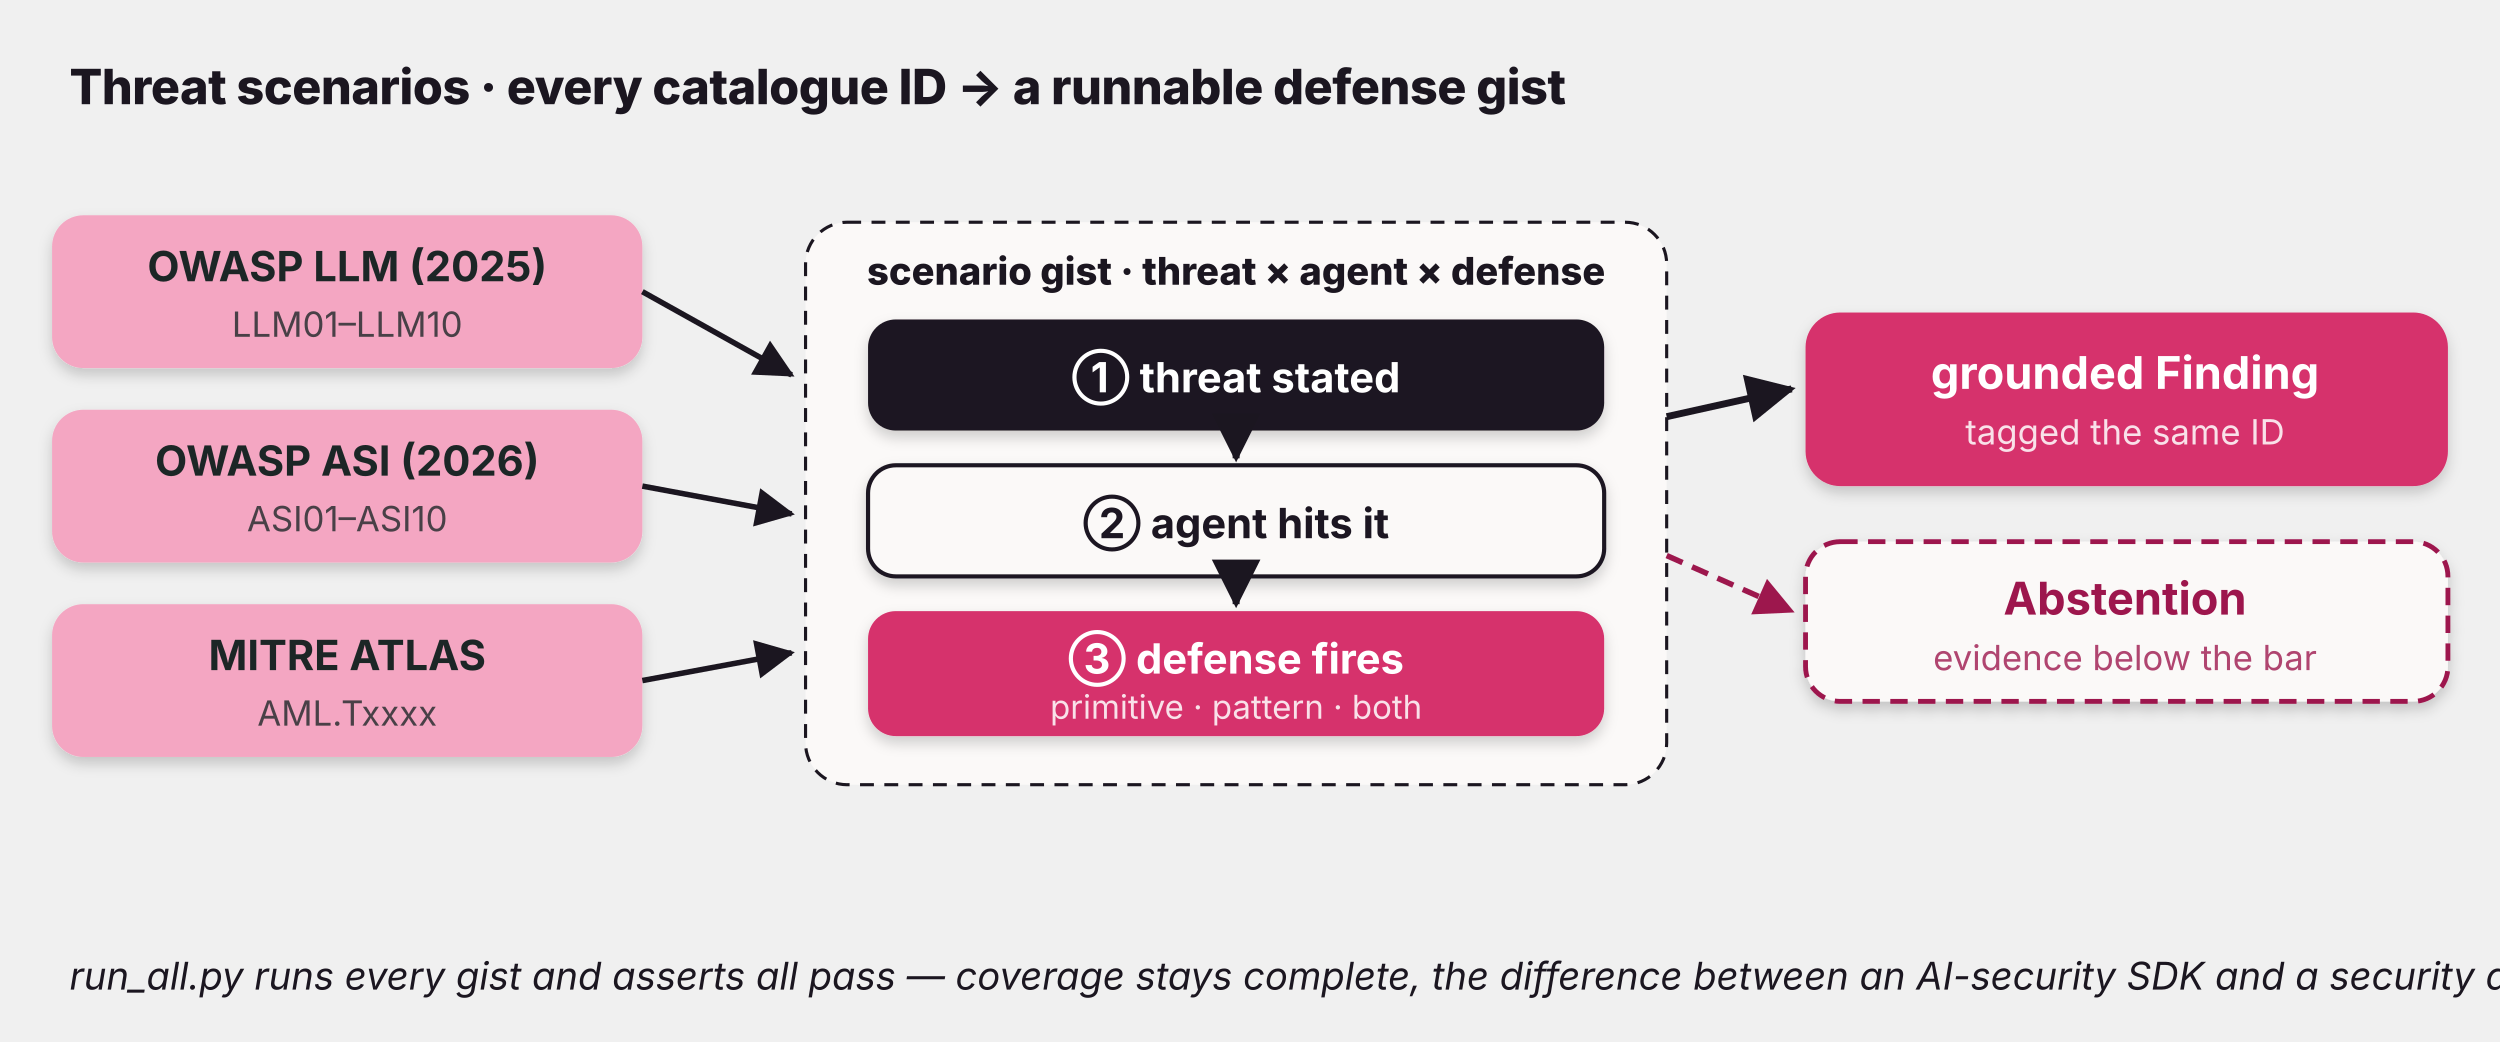
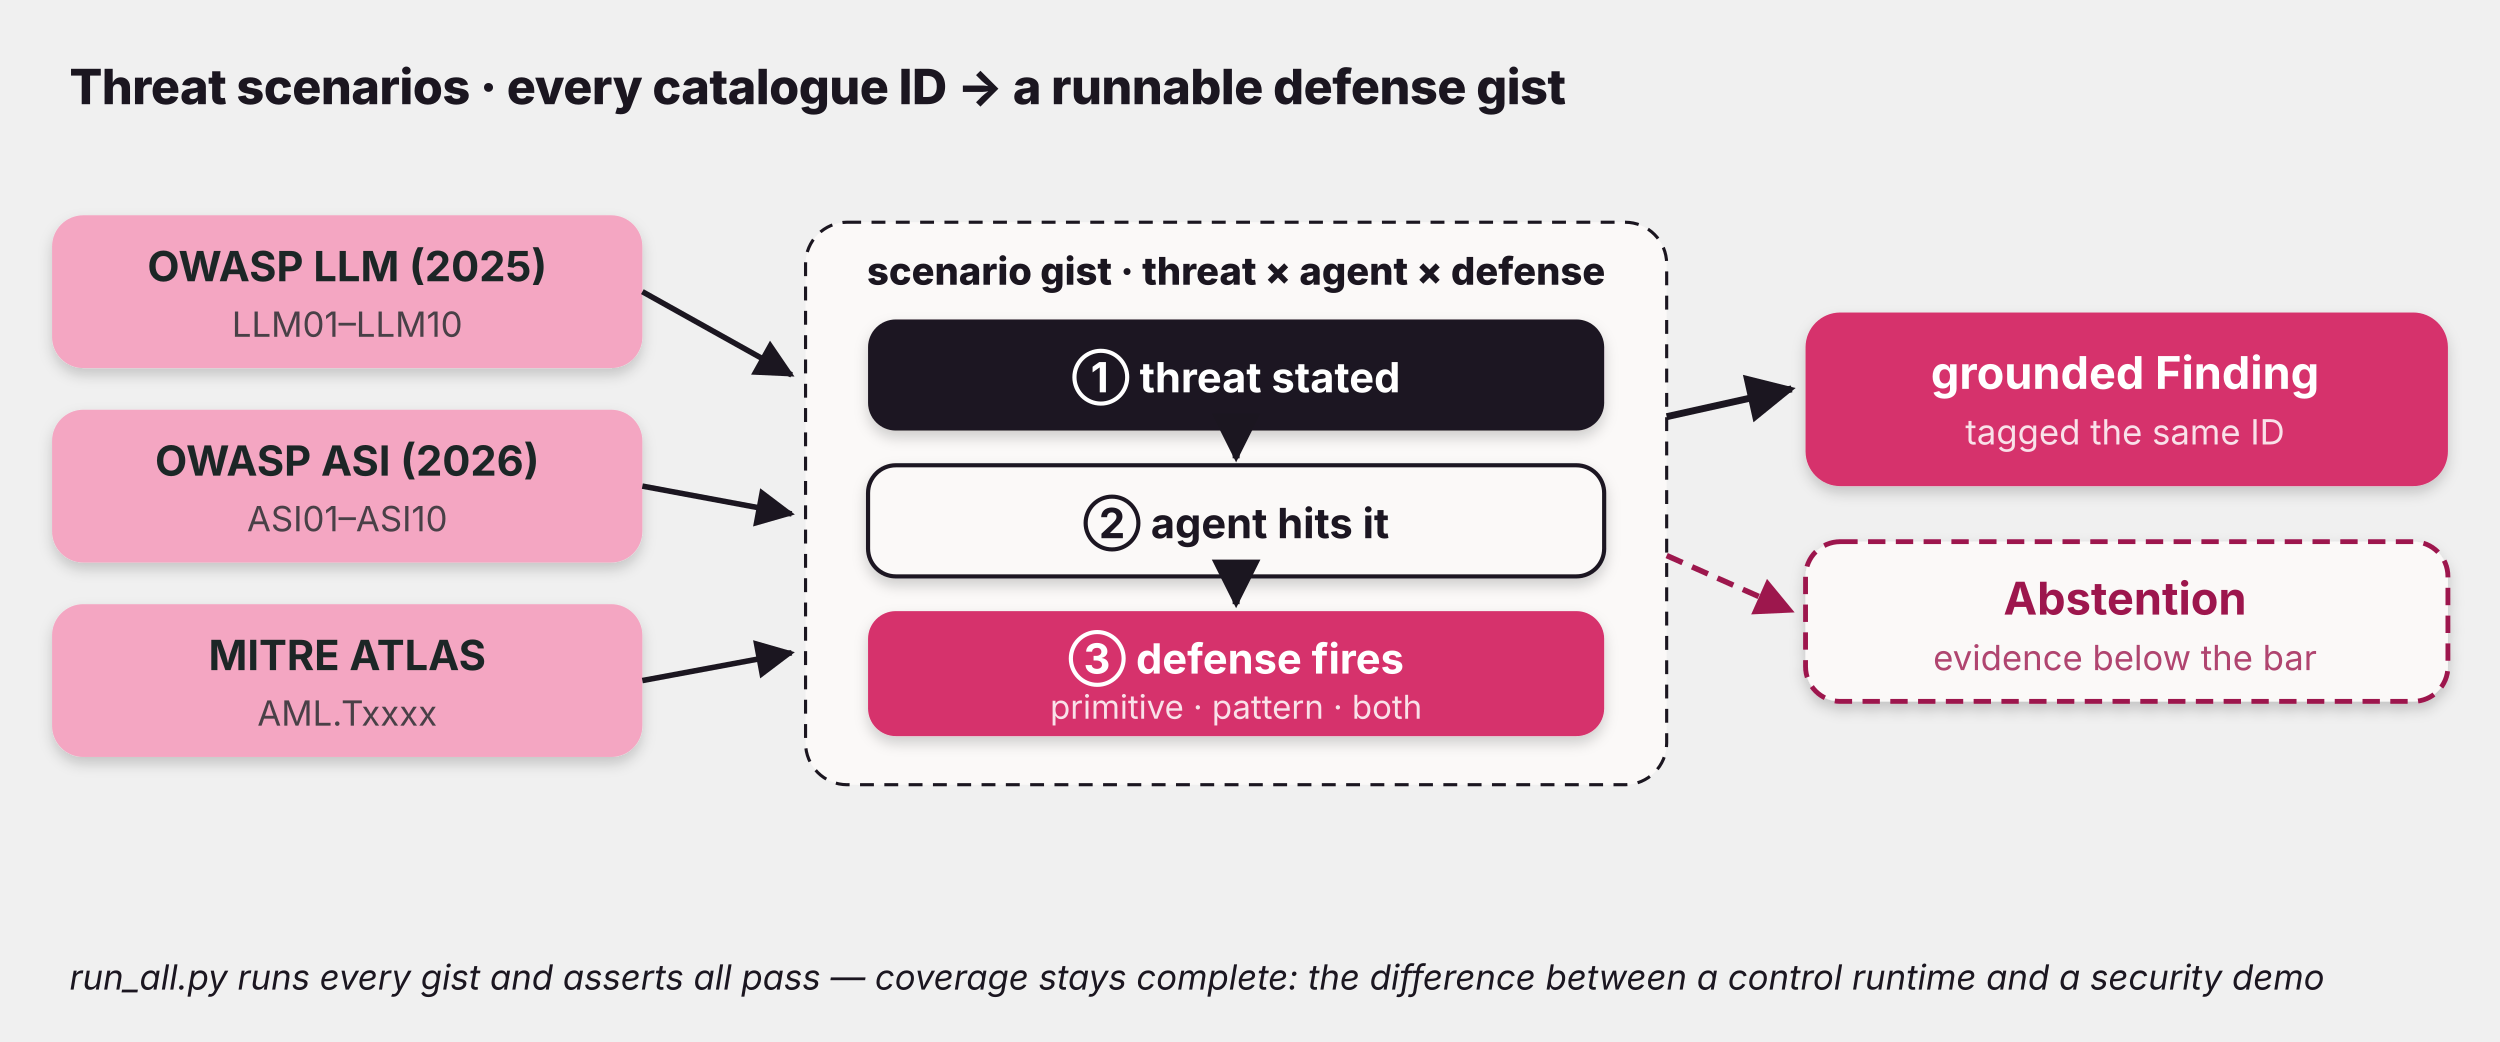
<svg xmlns="http://www.w3.org/2000/svg" viewBox="0 0 720 300" font-family="-apple-system, BlinkMacSystemFont, 'Inter', sans-serif" shape-rendering="geometricPrecision">
  <defs>
    <filter id="sh" x="-20%" y="-20%" width="140%" height="140%">
      <feGaussianBlur in="SourceAlpha" stdDeviation="2" />
      <feOffset dx="0" dy="2" />
      <feComponentTransfer>
        <feFuncA type="linear" slope="0.18" />
      </feComponentTransfer>
      <feMerge>
        <feMergeNode />
        <feMergeNode in="SourceGraphic" />
      </feMerge>
    </filter>
    <marker id="a" viewBox="0 0 12 12" refX="11" refY="6" markerWidth="7" markerHeight="7" orient="auto-start-reverse">
      <path d="M 0,0 L 12,6 L 0,12 z" fill="#1B1620" />
    </marker>
    <marker id="am" viewBox="0 0 12 12" refX="11" refY="6" markerWidth="7" markerHeight="7" orient="auto-start-reverse">
      <path d="M 0,0 L 12,6 L 0,12 z" fill="#9D174D" />
    </marker>
  </defs>
  <text x="20" y="30" font-size="14" font-weight="800" fill="#1B1620" letter-spacing="-0.01em">Threat scenarios · every catalogue ID → a runnable defense gist</text>
  <g filter="url(#sh)">
    <rect x="15" y="62" width="170" height="44" rx="9" fill="#F4A6C2" />
    <text x="100" y="81" text-anchor="middle" font-size="12" font-weight="700" fill="#1F2828">OWASP LLM (2025)</text>
    <text x="100" y="97" text-anchor="middle" font-size="10" fill="#1F2828" opacity="0.8">LLM01–LLM10</text>
    <rect x="15" y="118" width="170" height="44" rx="9" fill="#F4A6C2" />
    <text x="100" y="137" text-anchor="middle" font-size="12" font-weight="700" fill="#1F2828">OWASP ASI (2026)</text>
    <text x="100" y="153" text-anchor="middle" font-size="10" fill="#1F2828" opacity="0.8">ASI01–ASI10</text>
    <rect x="15" y="174" width="170" height="44" rx="9" fill="#F4A6C2" />
    <text x="100" y="193" text-anchor="middle" font-size="12" font-weight="700" fill="#1F2828">MITRE ATLAS</text>
    <text x="100" y="209" text-anchor="middle" font-size="10" fill="#1F2828" opacity="0.8">AML.Txxxx</text>
  </g>
  <rect x="232" y="64" width="248" height="162" rx="12" fill="#FBF9F8" stroke="#1B1620" stroke-width="0.9" stroke-dasharray="4,3" />
  <text x="356" y="82" text-anchor="middle" font-size="11" font-weight="800" fill="#1B1620">scenario gist · threat × agent × defense</text>
  <g filter="url(#sh)">
    <rect x="250" y="92" width="212" height="32" rx="8" fill="#1B1620" />
    <text x="356" y="113" text-anchor="middle" font-size="12" font-weight="700" fill="#FFFFFF">① threat stated</text>
    <rect x="250" y="134" width="212" height="32" rx="8" fill="#FBF9F8" stroke="#1B1620" stroke-width="1.2" />
    <text x="356" y="155" text-anchor="middle" font-size="12" font-weight="700" fill="#1B1620">② agent hits it</text>
    <rect x="250" y="176" width="212" height="36" rx="8" fill="#D6336C" />
    <text x="356" y="194" text-anchor="middle" font-size="12" font-weight="700" fill="#FFFFFF">③ defense fires</text>
    <text x="356" y="207" text-anchor="middle" font-size="9.5" fill="#FFFFFF" opacity="0.85">primitive · pattern · both</text>
  </g>
  <line x1="356" y1="124" x2="356" y2="132" stroke="#1B1620" stroke-width="2" marker-end="url(#a)" />
  <line x1="356" y1="166" x2="356" y2="174" stroke="#1B1620" stroke-width="2" marker-end="url(#a)" />
  <line x1="185" y1="84" x2="228" y2="108" stroke="#1B1620" stroke-width="1.6" marker-end="url(#a)" />
  <line x1="185" y1="140" x2="228" y2="148" stroke="#1B1620" stroke-width="1.6" marker-end="url(#a)" />
  <line x1="185" y1="196" x2="228" y2="188" stroke="#1B1620" stroke-width="1.6" marker-end="url(#a)" />
  <g filter="url(#sh)">
    <rect x="520" y="90" width="185" height="50" rx="10" fill="#D6336C" />
    <text x="612" y="112" text-anchor="middle" font-size="13" font-weight="700" fill="#FFFFFF">grounded Finding</text>
    <text x="612" y="128" text-anchor="middle" font-size="10" fill="#FFFFFF" opacity="0.85">tagged the same ID</text>
  </g>
  <g filter="url(#sh)">
    <rect x="520" y="156" width="185" height="46" rx="10" fill="#FBF9F8" stroke="#9D174D" stroke-width="1.4" stroke-dasharray="5,3" />
    <text x="612" y="177" text-anchor="middle" font-size="13" font-weight="700" fill="#9D174D">Abstention</text>
    <text x="612" y="193" text-anchor="middle" font-size="10" fill="#9D174D" opacity="0.8">evidence below the bar</text>
  </g>
  <line x1="480" y1="120" x2="516" y2="112" stroke="#1B1620" stroke-width="2" marker-end="url(#a)" />
  <line x1="480" y1="160" x2="516" y2="176" stroke="#9D174D" stroke-width="1.6" stroke-dasharray="5,3" marker-end="url(#am)" />
-   <text x="20" y="285" font-size="11" font-style="italic" fill="#1B1620">run_all.py runs every gist and asserts all pass — coverage stays complete, the difference between an AI-security SDK and a security demo</text>
+   <text x="20" y="285" font-size="10" font-style="italic" fill="#1B1620">run_all.py runs every gist and asserts all pass — coverage stays complete: the difference between a control runtime and a security demo</text>
</svg>
